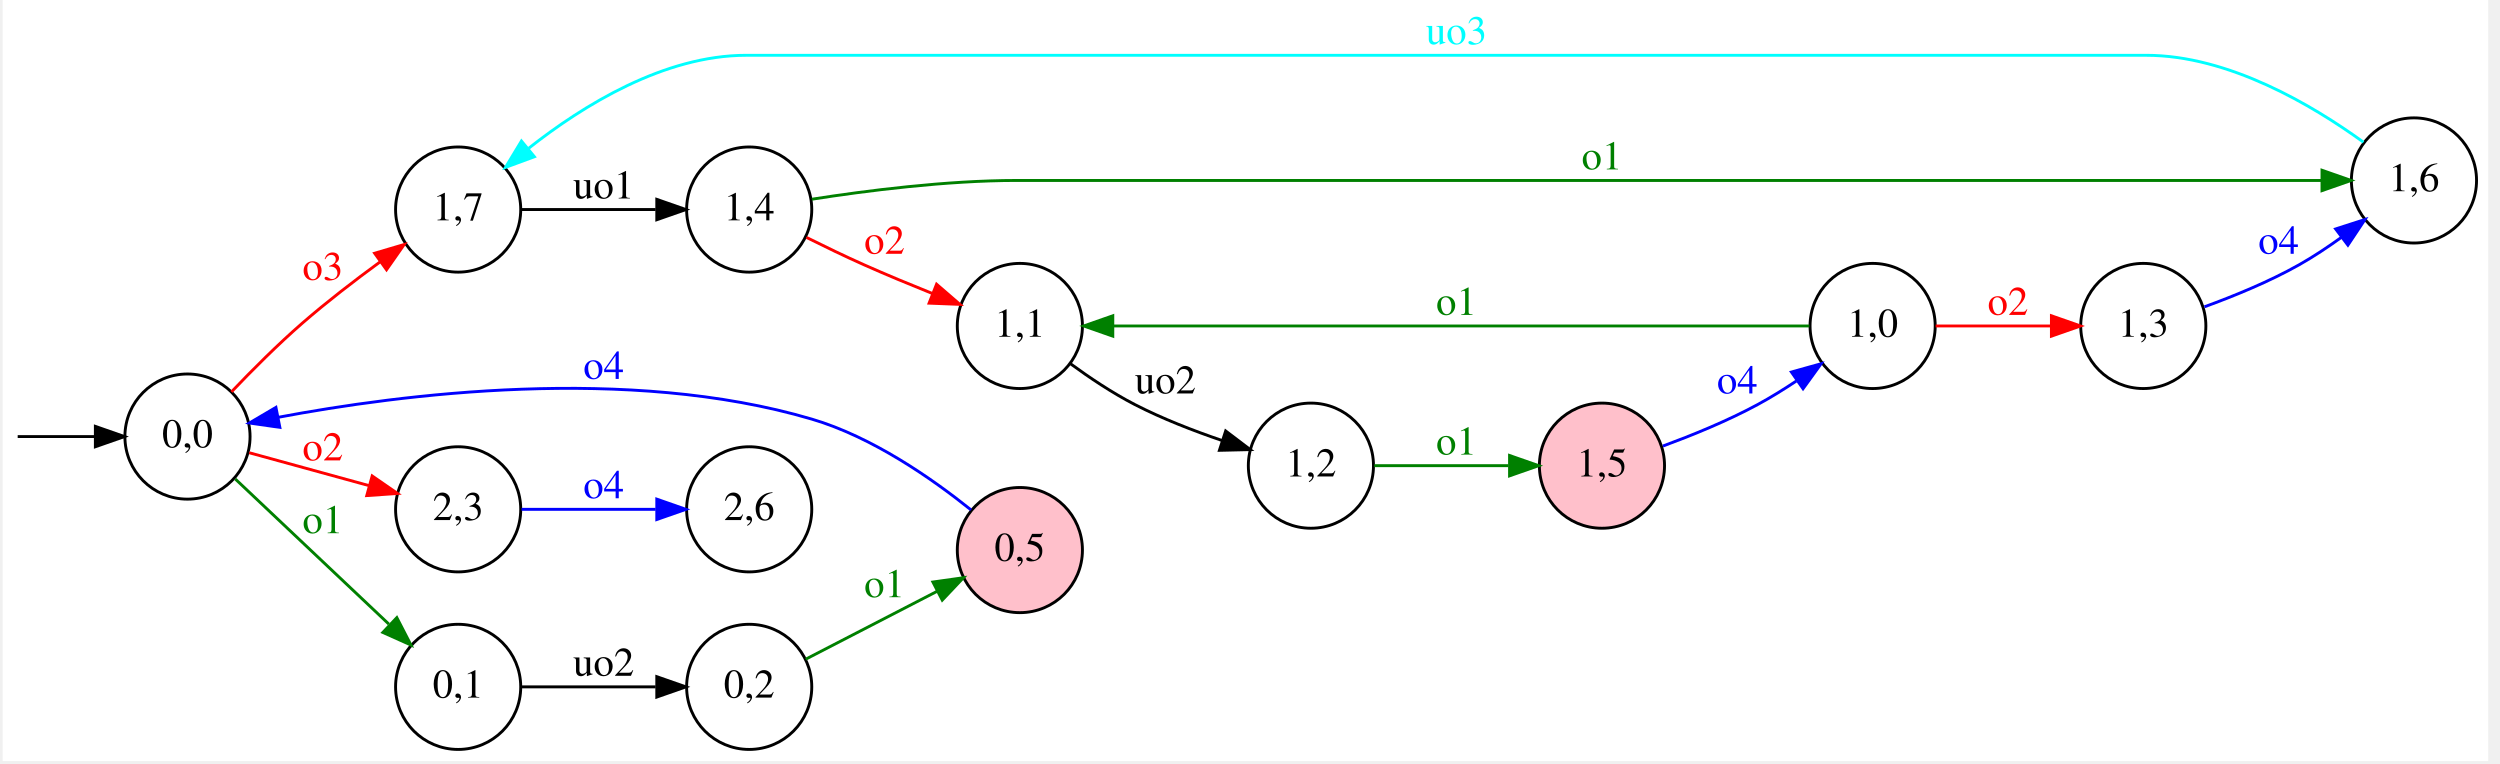
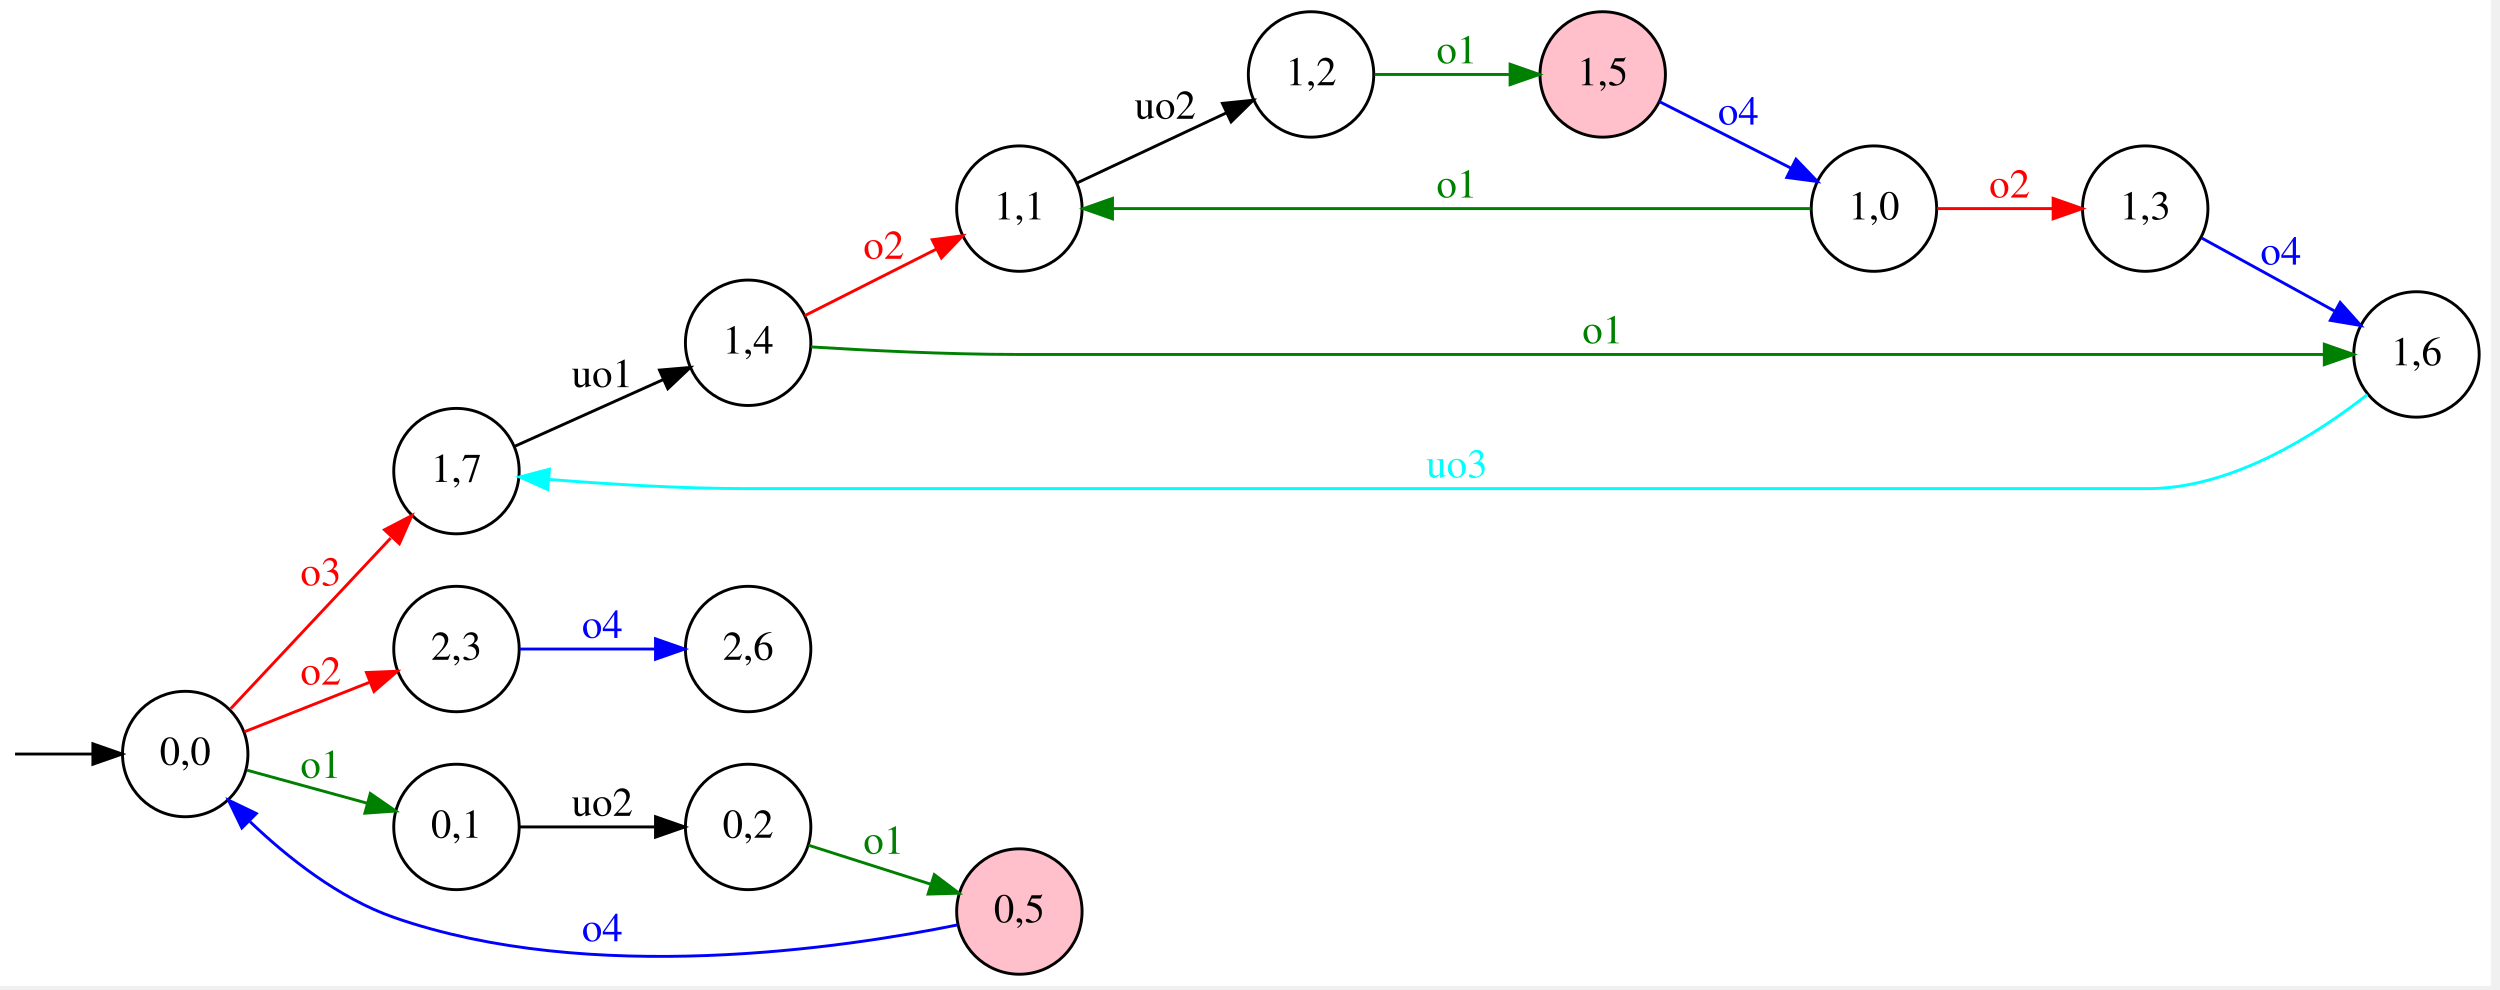
- <svg xmlns="http://www.w3.org/2000/svg" width="720pt" height="220pt" viewBox="0.00 0.00 720.00 220.47">
-   <g id="graph0" class="graph" transform="scale(0.84 0.84) rotate(0) translate(4 257.5)">
-     <polygon fill="white" stroke="transparent" points="-4,4 -4,-257.5 850,-257.5 850,4 -4,4" />
+ <svg xmlns="http://www.w3.org/2000/svg" width="720pt" height="285pt" viewBox="0.00 0.00 720.00 284.96">
+   <g id="graph0" class="graph" transform="scale(0.84 0.84) rotate(0) translate(4 334)">
+     <polygon fill="white" stroke="transparent" points="-4,4 -4,-334 850,-334 850,4 -4,4" />
    <g id="node1" class="node">
</g>
    <g id="node2" class="node">
-       <ellipse fill="none" stroke="black" cx="59.5" cy="-107.5" rx="21.5" ry="21.5" />
-       <text text-anchor="middle" x="59.5" y="-103.8" font-family="Times,serif" font-size="14.00">0,0</text>
+       <ellipse fill="none" stroke="black" cx="59.5" cy="-75.5" rx="21.5" ry="21.5" />
+       <text text-anchor="middle" x="59.5" y="-71.8" font-family="Times,serif" font-size="14.00">0,0</text>
    </g>
    <g id="edge1" class="edge">
-       <path fill="none" stroke="black" d="M1.16,-107.5C2.71,-107.5 14.93,-107.5 27.7,-107.5" />
-       <polygon fill="black" stroke="black" points="27.85,-111 37.85,-107.5 27.85,-104 27.85,-111" />
+       <path fill="none" stroke="black" d="M1.16,-75.5C2.71,-75.5 14.93,-75.5 27.7,-75.5" />
+       <polygon fill="black" stroke="black" points="27.85,-79 37.85,-75.5 27.85,-72 27.85,-79" />
    </g>
    <g id="node3" class="node">
-       <ellipse fill="none" stroke="black" cx="152.5" cy="-21.5" rx="21.5" ry="21.5" />
-       <text text-anchor="middle" x="152.5" y="-17.8" font-family="Times,serif" font-size="14.00">0,1</text>
+       <ellipse fill="none" stroke="black" cx="152.5" cy="-172.5" rx="21.5" ry="21.5" />
+       <text text-anchor="middle" x="152.5" y="-168.8" font-family="Times,serif" font-size="14.00">1,7</text>
    </g>
    <g id="edge2" class="edge">
-       <path fill="none" stroke="green" d="M75.94,-92.91C90.4,-79.24 112.21,-58.63 128.69,-43.06" />
-       <polygon fill="green" stroke="green" points="131.43,-45.29 136.29,-35.87 126.62,-40.2 131.43,-45.29" />
-       <text text-anchor="middle" x="106" y="-74.3" font-family="Times,serif" font-size="14.00" fill="green">o1</text>
+       <path fill="none" stroke="red" d="M75.12,-91.08C89.93,-106.87 113.02,-131.48 129.93,-149.51" />
+       <polygon fill="red" stroke="red" points="127.82,-152.38 137.22,-157.27 132.93,-147.59 127.82,-152.38" />
+       <text text-anchor="middle" x="106" y="-133.3" font-family="Times,serif" font-size="14.00" fill="red">o3</text>
    </g>
    <g id="node4" class="node">
-       <ellipse fill="none" stroke="black" cx="152.5" cy="-185.5" rx="21.5" ry="21.5" />
-       <text text-anchor="middle" x="152.5" y="-181.8" font-family="Times,serif" font-size="14.00">1,7</text>
+       <ellipse fill="none" stroke="black" cx="152.5" cy="-111.5" rx="21.5" ry="21.5" />
+       <text text-anchor="middle" x="152.5" y="-107.8" font-family="Times,serif" font-size="14.00">2,3</text>
    </g>
    <g id="edge3" class="edge">
-       <path fill="none" stroke="red" d="M74.61,-122.86C81.68,-130.27 90.53,-139.14 99,-146.5 107.36,-153.76 116.96,-161.15 125.66,-167.51" />
-       <polygon fill="red" stroke="red" points="123.8,-170.49 133.96,-173.49 127.89,-164.81 123.8,-170.49" />
-       <text text-anchor="middle" x="106" y="-161.3" font-family="Times,serif" font-size="14.00" fill="red">o3</text>
+       <path fill="none" stroke="red" d="M79.8,-83.13C92.23,-88.05 108.61,-94.53 122.58,-100.06" />
+       <polygon fill="red" stroke="red" points="121.64,-103.45 132.23,-103.88 124.22,-96.94 121.64,-103.45" />
+       <text text-anchor="middle" x="106" y="-99.3" font-family="Times,serif" font-size="14.00" fill="red">o2</text>
    </g>
    <g id="node5" class="node">
-       <ellipse fill="none" stroke="black" cx="152.5" cy="-82.5" rx="21.5" ry="21.5" />
-       <text text-anchor="middle" x="152.5" y="-78.8" font-family="Times,serif" font-size="14.00">2,3</text>
+       <ellipse fill="none" stroke="black" cx="152.5" cy="-50.5" rx="21.5" ry="21.5" />
+       <text text-anchor="middle" x="152.5" y="-46.8" font-family="Times,serif" font-size="14.00">0,1</text>
    </g>
    <g id="edge4" class="edge">
-       <path fill="none" stroke="red" d="M80.7,-101.95C92.8,-98.63 108.4,-94.34 121.88,-90.64" />
-       <polygon fill="red" stroke="red" points="122.96,-93.97 131.67,-87.95 121.1,-87.22 122.96,-93.97" />
-       <text text-anchor="middle" x="106" y="-99.3" font-family="Times,serif" font-size="14.00" fill="red">o2</text>
+       <path fill="none" stroke="green" d="M80.7,-69.95C92.8,-66.63 108.4,-62.34 121.88,-58.64" />
+       <polygon fill="green" stroke="green" points="122.96,-61.97 131.67,-55.95 121.1,-55.22 122.96,-61.97" />
+       <text text-anchor="middle" x="106" y="-67.3" font-family="Times,serif" font-size="14.00" fill="green">o1</text>
    </g>
    <g id="node6" class="node">
-       <ellipse fill="none" stroke="black" cx="252.5" cy="-21.5" rx="21.5" ry="21.5" />
-       <text text-anchor="middle" x="252.5" y="-17.8" font-family="Times,serif" font-size="14.00">0,2</text>
+       <ellipse fill="none" stroke="black" cx="252.5" cy="-216.5" rx="21.5" ry="21.5" />
+       <text text-anchor="middle" x="252.5" y="-212.8" font-family="Times,serif" font-size="14.00">1,4</text>
    </g>
    <g id="edge5" class="edge">
-       <path fill="none" stroke="black" d="M174.28,-21.5C187.67,-21.5 205.31,-21.5 220.35,-21.5" />
-       <polygon fill="black" stroke="black" points="220.75,-25 230.75,-21.5 220.75,-18 220.75,-25" />
-       <text text-anchor="middle" x="202.5" y="-25.3" font-family="Times,serif" font-size="14.00">uo2</text>
+       <path fill="none" stroke="black" d="M172.4,-180.98C186.9,-187.5 207.16,-196.59 223.54,-203.95" />
+       <polygon fill="black" stroke="black" points="222.11,-207.14 232.66,-208.04 224.97,-200.75 222.11,-207.14" />
+       <text text-anchor="middle" x="202.5" y="-201.3" font-family="Times,serif" font-size="14.00">uo1</text>
    </g>
    <g id="node7" class="node">
-       <ellipse fill="none" stroke="black" cx="252.5" cy="-185.5" rx="21.5" ry="21.5" />
-       <text text-anchor="middle" x="252.5" y="-181.8" font-family="Times,serif" font-size="14.00">1,4</text>
+       <ellipse fill="none" stroke="black" cx="252.5" cy="-111.5" rx="21.5" ry="21.5" />
+       <text text-anchor="middle" x="252.5" y="-107.8" font-family="Times,serif" font-size="14.00">2,6</text>
    </g>
    <g id="edge6" class="edge">
-       <path fill="none" stroke="black" d="M174.28,-185.5C187.67,-185.5 205.31,-185.5 220.35,-185.5" />
-       <polygon fill="black" stroke="black" points="220.75,-189 230.75,-185.5 220.75,-182 220.75,-189" />
-       <text text-anchor="middle" x="202.5" y="-189.3" font-family="Times,serif" font-size="14.00">uo1</text>
+       <path fill="none" stroke="blue" d="M174.28,-111.5C187.67,-111.5 205.31,-111.5 220.35,-111.5" />
+       <polygon fill="blue" stroke="blue" points="220.75,-115 230.75,-111.5 220.75,-108 220.75,-115" />
+       <text text-anchor="middle" x="202.5" y="-115.3" font-family="Times,serif" font-size="14.00" fill="blue">o4</text>
    </g>
    <g id="node8" class="node">
-       <ellipse fill="none" stroke="black" cx="252.5" cy="-82.5" rx="21.5" ry="21.5" />
-       <text text-anchor="middle" x="252.5" y="-78.8" font-family="Times,serif" font-size="14.00">2,6</text>
+       <ellipse fill="none" stroke="black" cx="252.5" cy="-50.5" rx="21.5" ry="21.5" />
+       <text text-anchor="middle" x="252.5" y="-46.8" font-family="Times,serif" font-size="14.00">0,2</text>
    </g>
    <g id="edge7" class="edge">
-       <path fill="none" stroke="blue" d="M174.28,-82.5C187.67,-82.5 205.31,-82.5 220.35,-82.5" />
-       <polygon fill="blue" stroke="blue" points="220.75,-86 230.75,-82.5 220.75,-79 220.75,-86" />
-       <text text-anchor="middle" x="202.5" y="-86.3" font-family="Times,serif" font-size="14.00" fill="blue">o4</text>
+       <path fill="none" stroke="black" d="M174.28,-50.5C187.67,-50.5 205.31,-50.5 220.35,-50.5" />
+       <polygon fill="black" stroke="black" points="220.75,-54 230.75,-50.5 220.75,-47 220.75,-54" />
+       <text text-anchor="middle" x="202.5" y="-54.3" font-family="Times,serif" font-size="14.00">uo2</text>
    </g>
    <g id="node9" class="node">
-       <ellipse fill="pink" stroke="black" cx="345.5" cy="-68.5" rx="21.5" ry="21.5" />
-       <text text-anchor="middle" x="345.5" y="-64.8" font-family="Times,serif" font-size="14.00">0,5</text>
+       <ellipse fill="none" stroke="black" cx="345.5" cy="-262.5" rx="21.5" ry="21.5" />
+       <text text-anchor="middle" x="345.5" y="-258.8" font-family="Times,serif" font-size="14.00">1,1</text>
    </g>
    <g id="edge8" class="edge">
-       <path fill="none" stroke="green" d="M271.92,-31.01C284.87,-37.7 302.42,-46.77 317.02,-54.31" />
-       <polygon fill="green" stroke="green" points="315.62,-57.52 326.11,-59 318.83,-51.3 315.62,-57.52" />
-       <text text-anchor="middle" x="299" y="-52.3" font-family="Times,serif" font-size="14.00" fill="green">o1</text>
+       <path fill="none" stroke="red" d="M271.92,-225.81C284.87,-232.36 302.42,-241.23 317.02,-248.61" />
+       <polygon fill="red" stroke="red" points="315.61,-251.82 326.11,-253.21 318.77,-245.57 315.61,-251.82" />
+       <text text-anchor="middle" x="299" y="-245.3" font-family="Times,serif" font-size="14.00" fill="red">o2</text>
    </g>
    <g id="node10" class="node">
-       <ellipse fill="none" stroke="black" cx="824.5" cy="-195.5" rx="21.5" ry="21.5" />
-       <text text-anchor="middle" x="824.5" y="-191.8" font-family="Times,serif" font-size="14.00">1,6</text>
+       <ellipse fill="none" stroke="black" cx="824.5" cy="-212.5" rx="21.5" ry="21.5" />
+       <text text-anchor="middle" x="824.5" y="-208.8" font-family="Times,serif" font-size="14.00">1,6</text>
    </g>
    <g id="edge9" class="edge">
-       <path fill="none" stroke="green" d="M274.03,-189.05C292.43,-191.93 320.18,-195.5 344.5,-195.5 344.5,-195.5 344.5,-195.5 732.5,-195.5 752.52,-195.5 775.01,-195.5 792.63,-195.5" />
-       <polygon fill="green" stroke="green" points="792.9,-199 802.9,-195.5 792.9,-192 792.9,-199" />
-       <text text-anchor="middle" x="545.5" y="-199.3" font-family="Times,serif" font-size="14.00" fill="green">o1</text>
+       <path fill="none" stroke="green" d="M274.09,-215.08C292.53,-213.93 320.3,-212.5 344.5,-212.5 344.5,-212.5 344.5,-212.5 732.5,-212.5 752.52,-212.5 775.01,-212.5 792.63,-212.5" />
+       <polygon fill="green" stroke="green" points="792.9,-216 802.9,-212.5 792.9,-209 792.9,-216" />
+       <text text-anchor="middle" x="545.5" y="-216.3" font-family="Times,serif" font-size="14.00" fill="green">o1</text>
    </g>
    <g id="node11" class="node">
-       <ellipse fill="none" stroke="black" cx="345.5" cy="-145.5" rx="21.5" ry="21.5" />
-       <text text-anchor="middle" x="345.5" y="-141.8" font-family="Times,serif" font-size="14.00">1,1</text>
+       <ellipse fill="pink" stroke="black" cx="345.5" cy="-21.5" rx="21.5" ry="21.5" />
+       <text text-anchor="middle" x="345.5" y="-17.8" font-family="Times,serif" font-size="14.00">0,5</text>
    </g>
    <g id="edge10" class="edge">
-       <path fill="none" stroke="red" d="M272.16,-175.93C278.42,-172.81 285.46,-169.41 292,-166.5 299.56,-163.13 307.85,-159.7 315.55,-156.61" />
-       <polygon fill="red" stroke="red" points="316.88,-159.85 324.9,-152.92 314.31,-153.34 316.88,-159.85" />
-       <text text-anchor="middle" x="299" y="-170.3" font-family="Times,serif" font-size="14.00" fill="red">o2</text>
+       <path fill="none" stroke="green" d="M273.25,-44.21C285.41,-40.33 301.23,-35.29 314.88,-30.94" />
+       <polygon fill="green" stroke="green" points="316.33,-34.15 324.79,-27.78 314.2,-27.48 316.33,-34.15" />
+       <text text-anchor="middle" x="299" y="-41.3" font-family="Times,serif" font-size="14.00" fill="green">o1</text>
+     </g>
+     <g id="node12" class="node">
+       <ellipse fill="none" stroke="black" cx="445.5" cy="-308.5" rx="21.5" ry="21.5" />
+       <text text-anchor="middle" x="445.5" y="-304.8" font-family="Times,serif" font-size="14.00">1,2</text>
    </g>
    <g id="edge11" class="edge">
-       <path fill="none" stroke="blue" d="M328.72,-82.3C315.23,-93.13 294.75,-107.37 274,-113.5 210.89,-132.14 132.68,-122.05 90.64,-114.11" />
-       <polygon fill="blue" stroke="blue" points="91.24,-110.66 80.76,-112.16 89.89,-117.53 91.24,-110.66" />
-       <text text-anchor="middle" x="202.5" y="-127.3" font-family="Times,serif" font-size="14.00" fill="blue">o4</text>
+       <path fill="none" stroke="black" d="M365.4,-271.37C379.9,-278.18 400.16,-287.69 416.54,-295.37" />
+       <polygon fill="black" stroke="black" points="415.12,-298.58 425.66,-299.66 418.1,-292.24 415.12,-298.58" />
+       <text text-anchor="middle" x="395.5" y="-293.3" font-family="Times,serif" font-size="14.00">uo2</text>
    </g>
    <g id="edge12" class="edge">
-       <path fill="none" stroke="cyan" d="M807.15,-208.64C789.73,-221.28 760.81,-238.5 732.5,-238.5 251.5,-238.5 251.5,-238.5 251.5,-238.5 223.32,-238.5 195.48,-221.34 176.71,-206.54" />
-       <polygon fill="cyan" stroke="cyan" points="178.7,-203.65 168.76,-199.98 174.25,-209.05 178.7,-203.65" />
-       <text text-anchor="middle" x="495.5" y="-242.3" font-family="Times,serif" font-size="14.00" fill="cyan">uo3</text>
-     </g>
-     <g id="node12" class="node">
-       <ellipse fill="none" stroke="black" cx="445.5" cy="-97.5" rx="21.5" ry="21.5" />
-       <text text-anchor="middle" x="445.5" y="-93.8" font-family="Times,serif" font-size="14.00">1,2</text>
+       <path fill="none" stroke="cyan" d="M807.62,-198.7C790.36,-185.15 761.35,-166.5 732.5,-166.5 251.5,-166.5 251.5,-166.5 251.5,-166.5 228.92,-166.5 203.47,-168.11 184.16,-169.66" />
+       <polygon fill="cyan" stroke="cyan" points="183.8,-166.18 174.13,-170.5 184.38,-173.15 183.8,-166.18" />
+       <text text-anchor="middle" x="495.5" y="-170.3" font-family="Times,serif" font-size="14.00" fill="cyan">uo3</text>
    </g>
    <g id="edge13" class="edge">
-       <path fill="none" stroke="black" d="M362.74,-132.63C369.38,-127.77 377.31,-122.46 385,-118.5 394.4,-113.66 405.16,-109.49 414.93,-106.16" />
-       <polygon fill="black" stroke="black" points="416.21,-109.43 424.65,-103.02 414.06,-102.77 416.21,-109.43" />
-       <text text-anchor="middle" x="395.5" y="-122.3" font-family="Times,serif" font-size="14.00">uo2</text>
+       <path fill="none" stroke="blue" d="M324.35,-16.92C285.59,-9.04 198.55,4.06 131,-19.5 112.18,-26.07 94.61,-39.99 81.72,-52.31" />
+       <polygon fill="blue" stroke="blue" points="78.93,-50.15 74.33,-59.69 83.88,-55.1 78.93,-50.15" />
+       <text text-anchor="middle" x="202.5" y="-11.3" font-family="Times,serif" font-size="14.00" fill="blue">o4</text>
    </g>
    <g id="node13" class="node">
-       <ellipse fill="pink" stroke="black" cx="545.5" cy="-97.5" rx="21.5" ry="21.5" />
-       <text text-anchor="middle" x="545.5" y="-93.8" font-family="Times,serif" font-size="14.00">1,5</text>
+       <ellipse fill="pink" stroke="black" cx="545.5" cy="-308.5" rx="21.5" ry="21.5" />
+       <text text-anchor="middle" x="545.5" y="-304.8" font-family="Times,serif" font-size="14.00">1,5</text>
    </g>
    <g id="edge14" class="edge">
-       <path fill="none" stroke="green" d="M467.28,-97.5C480.67,-97.5 498.31,-97.5 513.35,-97.5" />
-       <polygon fill="green" stroke="green" points="513.75,-101 523.75,-97.5 513.75,-94 513.75,-101" />
-       <text text-anchor="middle" x="495.5" y="-101.3" font-family="Times,serif" font-size="14.00" fill="green">o1</text>
+       <path fill="none" stroke="green" d="M467.28,-308.5C480.67,-308.5 498.31,-308.5 513.35,-308.5" />
+       <polygon fill="green" stroke="green" points="513.75,-312 523.75,-308.5 513.75,-305 513.75,-312" />
+       <text text-anchor="middle" x="495.5" y="-312.3" font-family="Times,serif" font-size="14.00" fill="green">o1</text>
    </g>
    <g id="node14" class="node">
-       <ellipse fill="none" stroke="black" cx="638.5" cy="-145.5" rx="21.5" ry="21.5" />
-       <text text-anchor="middle" x="638.5" y="-141.8" font-family="Times,serif" font-size="14.00">1,0</text>
+       <ellipse fill="none" stroke="black" cx="638.5" cy="-262.5" rx="21.5" ry="21.5" />
+       <text text-anchor="middle" x="638.5" y="-258.8" font-family="Times,serif" font-size="14.00">1,0</text>
    </g>
    <g id="edge15" class="edge">
-       <path fill="none" stroke="blue" d="M566.44,-104.24C576.46,-107.93 588.64,-112.89 599,-118.5 603.43,-120.9 607.97,-123.71 612.3,-126.6" />
-       <polygon fill="blue" stroke="blue" points="610.59,-129.68 620.8,-132.52 614.59,-123.93 610.59,-129.68" />
-       <text text-anchor="middle" x="592" y="-122.3" font-family="Times,serif" font-size="14.00" fill="blue">o4</text>
+       <path fill="none" stroke="blue" d="M564.92,-299.19C577.87,-292.64 595.42,-283.77 610.02,-276.39" />
+       <polygon fill="blue" stroke="blue" points="611.77,-279.43 619.11,-271.79 608.61,-273.18 611.77,-279.43" />
+       <text text-anchor="middle" x="592" y="-291.3" font-family="Times,serif" font-size="14.00" fill="blue">o4</text>
+     </g>
+     <g id="edge17" class="edge">
+       <path fill="none" stroke="green" d="M616.76,-262.5C566.41,-262.5 437.47,-262.5 377.74,-262.5" />
+       <polygon fill="green" stroke="green" points="377.43,-259 367.43,-262.5 377.43,-266 377.43,-259" />
+       <text text-anchor="middle" x="495.5" y="-266.3" font-family="Times,serif" font-size="14.00" fill="green">o1</text>
+     </g>
+     <g id="node15" class="node">
+       <ellipse fill="none" stroke="black" cx="731.5" cy="-262.5" rx="21.5" ry="21.5" />
+       <text text-anchor="middle" x="731.5" y="-258.8" font-family="Times,serif" font-size="14.00">1,3</text>
    </g>
    <g id="edge16" class="edge">
-       <path fill="none" stroke="green" d="M616.76,-145.5C566.41,-145.5 437.47,-145.5 377.74,-145.5" />
-       <polygon fill="green" stroke="green" points="377.43,-142 367.43,-145.5 377.43,-149 377.43,-142" />
-       <text text-anchor="middle" x="495.5" y="-149.3" font-family="Times,serif" font-size="14.00" fill="green">o1</text>
-     </g>
-     <g id="node15" class="node">
-       <ellipse fill="none" stroke="black" cx="731.5" cy="-145.5" rx="21.5" ry="21.5" />
-       <text text-anchor="middle" x="731.5" y="-141.8" font-family="Times,serif" font-size="14.00">1,3</text>
-     </g>
-     <g id="edge17" class="edge">
-       <path fill="none" stroke="red" d="M660.15,-145.5C671.9,-145.5 686.84,-145.5 699.93,-145.5" />
-       <polygon fill="red" stroke="red" points="699.93,-149 709.93,-145.5 699.93,-142 699.93,-149" />
-       <text text-anchor="middle" x="685" y="-149.3" font-family="Times,serif" font-size="14.00" fill="red">o2</text>
+       <path fill="none" stroke="red" d="M660.15,-262.5C671.9,-262.5 686.84,-262.5 699.93,-262.5" />
+       <polygon fill="red" stroke="red" points="699.93,-266 709.93,-262.5 699.93,-259 699.93,-266" />
+       <text text-anchor="middle" x="685" y="-266.3" font-family="Times,serif" font-size="14.00" fill="red">o2</text>
    </g>
    <g id="edge18" class="edge">
-       <path fill="none" stroke="blue" d="M752.52,-152.09C762.56,-155.74 774.74,-160.72 785,-166.5 789.92,-169.27 794.92,-172.6 799.62,-175.99" />
-       <polygon fill="blue" stroke="blue" points="797.58,-178.84 807.67,-182.08 801.8,-173.26 797.58,-178.84" />
-       <text text-anchor="middle" x="778" y="-170.3" font-family="Times,serif" font-size="14.00" fill="blue">o4</text>
+       <path fill="none" stroke="blue" d="M750.92,-252.38C763.95,-245.22 781.65,-235.49 796.31,-227.44" />
+       <polygon fill="blue" stroke="blue" points="798.34,-230.32 805.42,-222.43 794.97,-224.18 798.34,-230.32" />
+       <text text-anchor="middle" x="778" y="-243.3" font-family="Times,serif" font-size="14.00" fill="blue">o4</text>
    </g>
  </g>
</svg>
